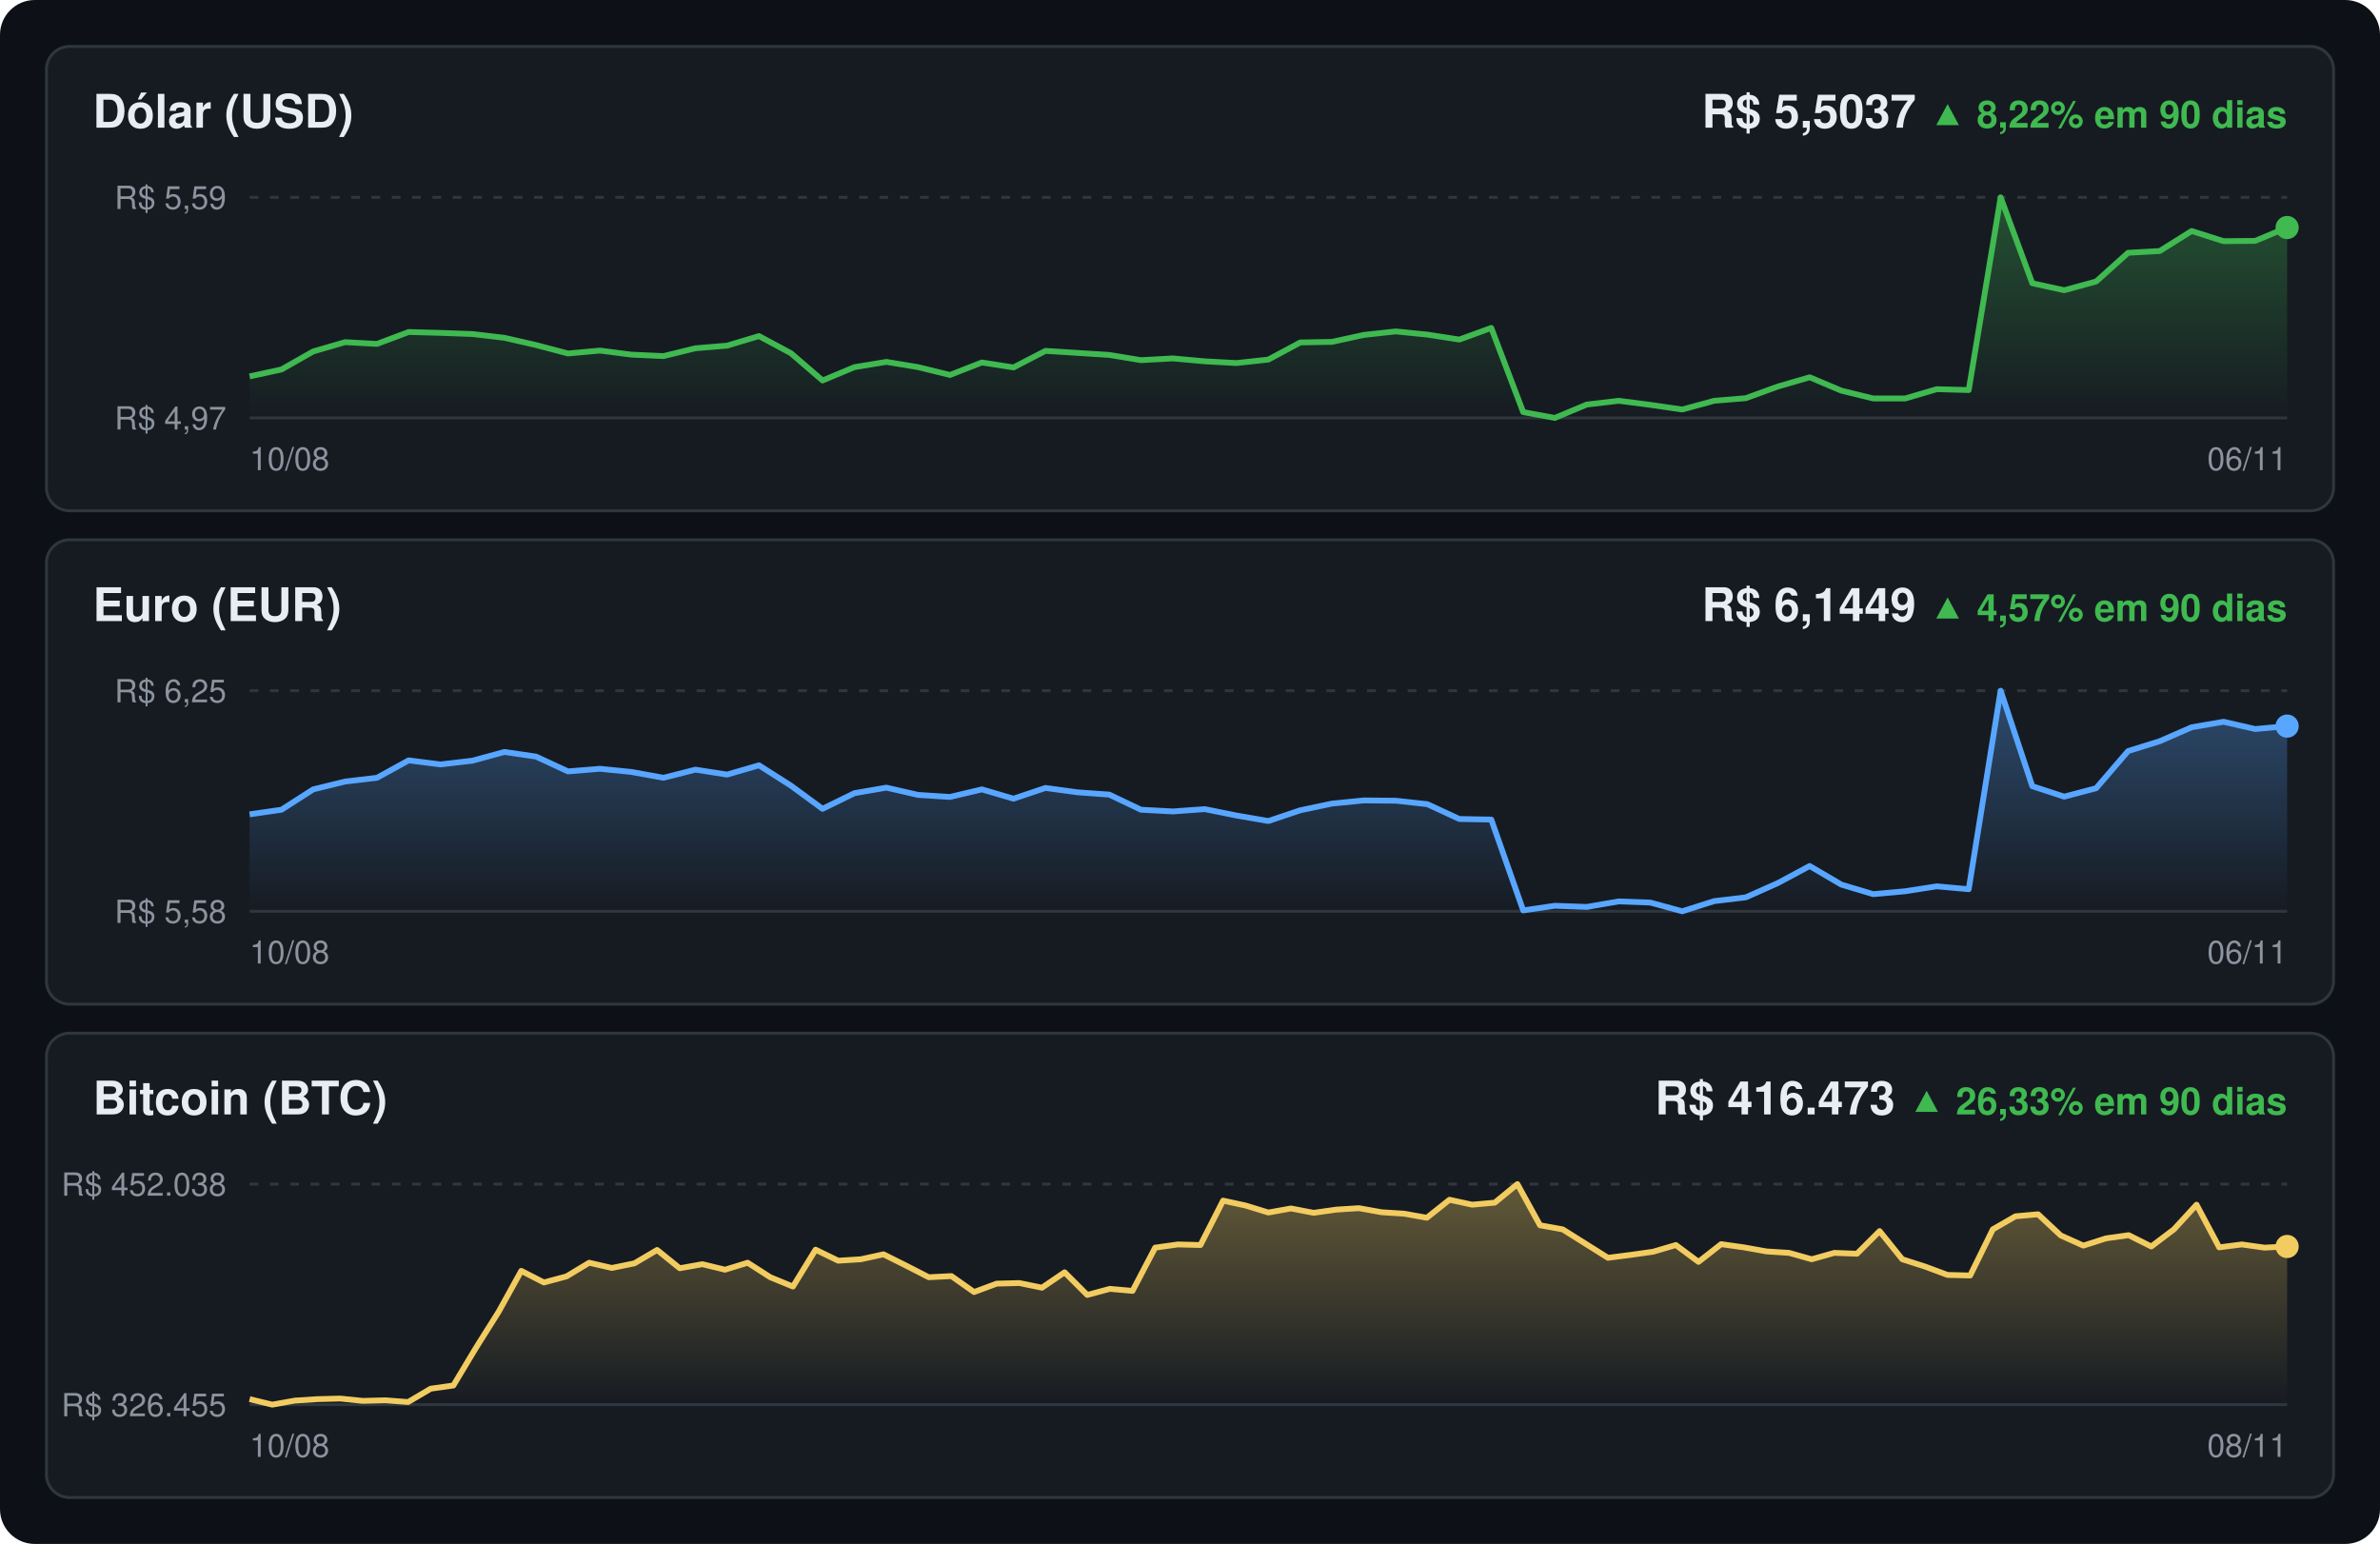
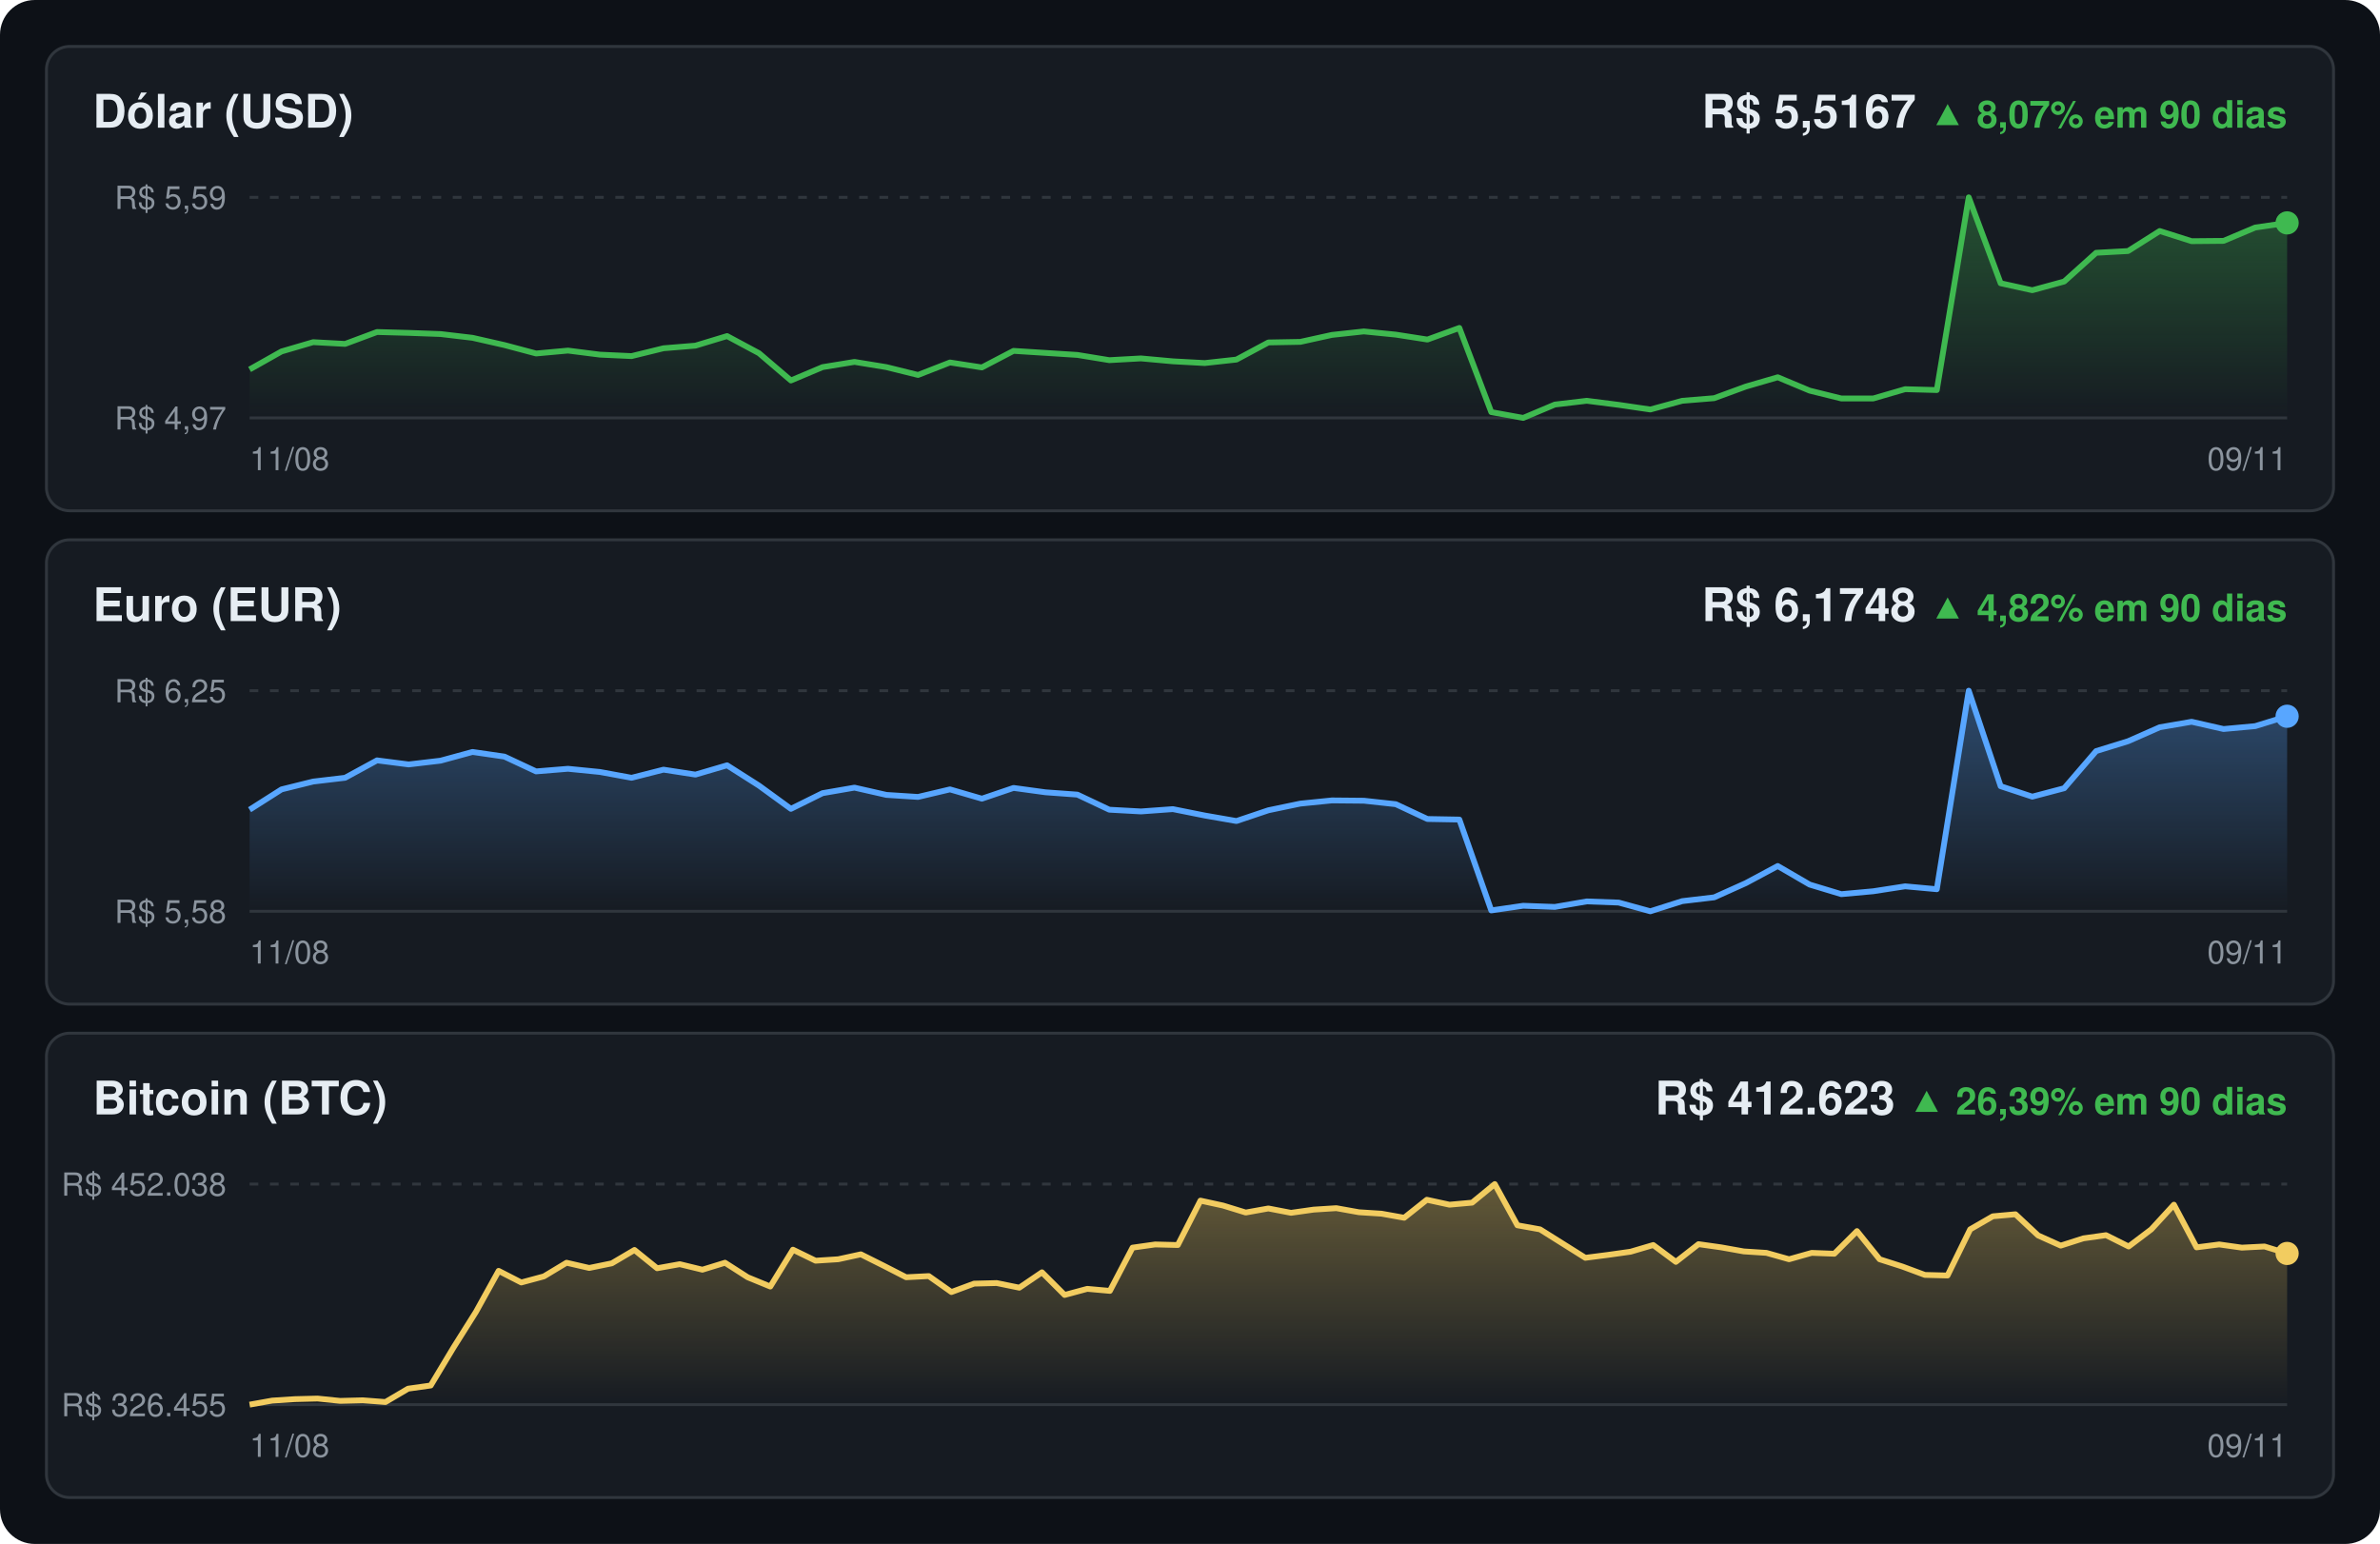
<svg xmlns="http://www.w3.org/2000/svg" viewBox="0 0 820 532" width="820" height="532">
  <defs>
    <linearGradient id="grad-usd" x1="0" y1="0" x2="0" y2="1">
      <stop offset="0" stop-color="#3fb950" stop-opacity=".35" />
      <stop offset="1" stop-color="#3fb950" stop-opacity="0" />
    </linearGradient>
    <linearGradient id="grad-eur" x1="0" y1="0" x2="0" y2="1">
      <stop offset="0" stop-color="#58a6ff" stop-opacity=".35" />
      <stop offset="1" stop-color="#58a6ff" stop-opacity="0" />
    </linearGradient>
    <linearGradient id="grad-btc" x1="0" y1="0" x2="0" y2="1">
      <stop offset="0" stop-color="#f2cc60" stop-opacity=".35" />
      <stop offset="1" stop-color="#f2cc60" stop-opacity="0" />
    </linearGradient>
  </defs>
  <style>
text{font-family:-apple-system,BlinkMacSystemFont,'Segoe UI',Helvetica,Arial,sans-serif;fill:#e6edf3}
.titulo{font-size:16px;font-weight:600}
.eixo{font-size:11px;fill:#8b949e}
</style>
  <rect width="820" height="532" rx="12" fill="#0d1117" />
  <g>
    <rect x="16" y="16" width="788" height="160" rx="8" fill="#161b22" stroke="#30363d" />
    <text x="32" y="44" class="titulo">Dólar (USD)</text>
-     <text x="788" y="44" class="titulo" text-anchor="end">R$ 5,5037
-     <tspan fill="#3fb950" font-size="13"> ▲ 8,22% em 90 dias</tspan>
+     <text x="788" y="44" class="titulo" text-anchor="end">R$ 5,5167
+     <tspan fill="#3fb950" font-size="13"> ▲ 8,07% em 90 dias</tspan>
    </text>
    <text x="78" y="72" class="eixo" text-anchor="end">R$ 5,59</text>
    <text x="78" y="148" class="eixo" text-anchor="end">R$ 4,97</text>
    <line x1="86" y1="68" x2="788" y2="68" stroke="#30363d" stroke-dasharray="3 4" />
    <line x1="86" y1="144" x2="788" y2="144" stroke="#30363d" />
-     <path d="M86.0,144 L86.0,129.7 L97.0,127.3 L107.9,121.1 L118.9,117.9 L129.9,118.5 L140.8,114.4 L151.8,114.7 L162.8,115.1 L173.8,116.4 L184.7,118.9 L195.7,121.8 L206.7,120.8 L217.6,122.2 L228.6,122.7 L239.6,120.0 L250.5,119.1 L261.5,115.8 L272.5,121.7 L283.4,131.1 L294.4,126.5 L305.4,124.7 L316.3,126.5 L327.3,129.2 L338.3,124.9 L349.2,126.6 L360.2,120.9 L371.2,121.6 L382.2,122.3 L393.1,124.1 L404.1,123.5 L415.1,124.5 L426.0,125.1 L437.0,123.9 L448.0,118.0 L458.9,117.8 L469.9,115.4 L480.9,114.2 L491.8,115.3 L502.8,117.0 L513.8,113.0 L524.8,142.0 L535.7,144.0 L546.7,139.4 L557.7,138.1 L568.6,139.5 L579.6,141.1 L590.6,138.1 L601.5,137.2 L612.5,133.2 L623.5,130.0 L634.4,134.6 L645.4,137.3 L656.4,137.3 L667.3,134.1 L678.3,134.4 L689.3,68.0 L700.2,97.6 L711.2,100.0 L722.2,97.0 L733.2,87.1 L744.1,86.5 L755.1,79.6 L766.1,83.1 L777.0,83.0 L788.0,78.4 L788.0,144 Z" fill="url(#grad-usd)" />
-     <polyline points="86.0,129.7 97.0,127.3 107.9,121.1 118.9,117.9 129.9,118.5 140.8,114.4 151.8,114.7 162.8,115.1 173.8,116.4 184.7,118.9 195.7,121.8 206.7,120.8 217.6,122.2 228.6,122.7 239.6,120.0 250.5,119.1 261.5,115.8 272.5,121.7 283.4,131.1 294.4,126.5 305.4,124.7 316.3,126.5 327.3,129.2 338.3,124.9 349.2,126.6 360.2,120.9 371.2,121.6 382.2,122.3 393.1,124.1 404.1,123.5 415.1,124.5 426.0,125.1 437.0,123.9 448.0,118.0 458.9,117.8 469.9,115.4 480.9,114.2 491.8,115.3 502.8,117.0 513.8,113.0 524.8,142.0 535.7,144.0 546.7,139.4 557.7,138.1 568.6,139.5 579.6,141.1 590.6,138.1 601.5,137.2 612.5,133.2 623.5,130.0 634.4,134.6 645.4,137.3 656.4,137.3 667.3,134.1 678.3,134.4 689.3,68.0 700.2,97.6 711.2,100.0 722.2,97.0 733.2,87.1 744.1,86.5 755.1,79.6 766.1,83.1 777.0,83.0 788.0,78.4" fill="none" stroke="#3fb950" stroke-width="2" stroke-linejoin="round" />
-     <circle cx="788.0" cy="78.4" r="4" fill="#3fb950">
+     <path d="M86.0,144 L86.0,127.3 L97.0,121.1 L107.9,117.9 L118.9,118.5 L129.9,114.4 L140.8,114.7 L151.8,115.1 L162.8,116.4 L173.8,118.9 L184.7,121.8 L195.7,120.8 L206.7,122.2 L217.6,122.7 L228.6,120.0 L239.6,119.1 L250.5,115.8 L261.5,121.7 L272.5,131.1 L283.4,126.5 L294.4,124.7 L305.4,126.5 L316.3,129.2 L327.3,124.9 L338.3,126.6 L349.2,120.9 L360.2,121.6 L371.2,122.3 L382.2,124.1 L393.1,123.5 L404.1,124.5 L415.1,125.1 L426.0,123.9 L437.0,118.0 L448.0,117.8 L458.9,115.4 L469.9,114.2 L480.9,115.3 L491.8,117.0 L502.8,113.0 L513.8,142.0 L524.8,144.0 L535.7,139.4 L546.7,138.1 L557.7,139.5 L568.6,141.1 L579.6,138.1 L590.6,137.2 L601.5,133.2 L612.5,130.0 L623.5,134.6 L634.4,137.3 L645.4,137.3 L656.4,134.1 L667.3,134.4 L678.3,68.0 L689.3,97.6 L700.2,100.0 L711.2,97.0 L722.2,87.1 L733.2,86.5 L744.1,79.6 L755.1,83.1 L766.1,83.0 L777.0,78.4 L788.0,76.8 L788.0,144 Z" fill="url(#grad-usd)" />
+     <polyline points="86.0,127.3 97.0,121.1 107.9,117.9 118.9,118.5 129.9,114.4 140.8,114.7 151.8,115.1 162.8,116.4 173.8,118.9 184.7,121.8 195.7,120.8 206.7,122.2 217.6,122.7 228.6,120.0 239.6,119.1 250.5,115.8 261.5,121.7 272.5,131.1 283.4,126.5 294.4,124.7 305.4,126.5 316.3,129.2 327.3,124.9 338.3,126.6 349.2,120.9 360.2,121.6 371.2,122.3 382.2,124.1 393.1,123.5 404.1,124.5 415.1,125.1 426.0,123.9 437.0,118.0 448.0,117.8 458.9,115.4 469.9,114.2 480.9,115.3 491.8,117.0 502.8,113.0 513.8,142.0 524.8,144.0 535.7,139.4 546.7,138.1 557.7,139.5 568.6,141.1 579.6,138.1 590.6,137.2 601.5,133.2 612.5,130.0 623.5,134.6 634.4,137.3 645.4,137.3 656.4,134.1 667.3,134.4 678.3,68.0 689.3,97.6 700.2,100.0 711.2,97.0 722.2,87.1 733.2,86.5 744.1,79.6 755.1,83.1 766.1,83.0 777.0,78.4 788.0,76.8" fill="none" stroke="#3fb950" stroke-width="2" stroke-linejoin="round" />
+     <circle cx="788.0" cy="76.8" r="4" fill="#3fb950">
      <animate attributeName="r" values="4;7;4" dur="2s" repeatCount="indefinite" />
    </circle>
-     <text x="86" y="162" class="eixo">10/08</text>
-     <text x="788" y="162" class="eixo" text-anchor="end">06/11</text>
+     <text x="86" y="162" class="eixo">11/08</text>
+     <text x="788" y="162" class="eixo" text-anchor="end">09/11</text>
  </g>
  <g>
    <rect x="16" y="186" width="788" height="160" rx="8" fill="#161b22" stroke="#30363d" />
    <text x="32" y="214" class="titulo">Euro (EUR)</text>
-     <text x="788" y="214" class="titulo" text-anchor="end">R$ 6,1449
-     <tspan fill="#3fb950" font-size="13"> ▲ 4,57% em 90 dias</tspan>
+     <text x="788" y="214" class="titulo" text-anchor="end">R$ 6,1748
+     <tspan fill="#3fb950" font-size="13"> ▲ 4,82% em 90 dias</tspan>
    </text>
    <text x="78" y="242" class="eixo" text-anchor="end">R$ 6,25</text>
    <text x="78" y="318" class="eixo" text-anchor="end">R$ 5,58</text>
    <line x1="86" y1="238" x2="788" y2="238" stroke="#30363d" stroke-dasharray="3 4" />
    <line x1="86" y1="314" x2="788" y2="314" stroke="#30363d" />
-     <path d="M86.0,314 L86.0,280.6 L97.0,279.0 L107.9,272.0 L118.9,269.3 L129.9,268.0 L140.8,262.0 L151.8,263.4 L162.8,262.1 L173.8,259.1 L184.7,260.7 L195.7,265.8 L206.7,264.9 L217.6,266.0 L228.6,268.0 L239.6,265.2 L250.5,266.9 L261.5,263.7 L272.5,270.7 L283.4,278.7 L294.4,273.3 L305.4,271.4 L316.3,273.9 L327.3,274.6 L338.3,272.0 L349.2,275.2 L360.2,271.5 L371.2,273.0 L382.2,273.8 L393.1,279.0 L404.1,279.6 L415.1,278.8 L426.0,281.0 L437.0,282.9 L448.0,279.2 L458.9,276.9 L469.9,275.8 L480.9,275.9 L491.8,277.1 L502.8,282.2 L513.8,282.4 L524.8,313.7 L535.7,312.1 L546.7,312.5 L557.7,310.6 L568.6,311.0 L579.6,314.0 L590.6,310.5 L601.5,309.2 L612.5,304.3 L623.5,298.4 L634.4,304.8 L645.4,308.1 L656.4,307.1 L667.3,305.4 L678.3,306.4 L689.3,238.0 L700.2,270.9 L711.2,274.5 L722.2,271.6 L733.2,258.8 L744.1,255.4 L755.1,250.6 L766.1,248.7 L777.0,251.2 L788.0,250.2 L788.0,314 Z" fill="url(#grad-eur)" />
-     <polyline points="86.0,280.6 97.0,279.0 107.9,272.0 118.9,269.3 129.9,268.0 140.8,262.0 151.8,263.4 162.8,262.1 173.8,259.1 184.7,260.7 195.7,265.8 206.7,264.9 217.6,266.0 228.6,268.0 239.6,265.2 250.5,266.9 261.5,263.7 272.5,270.7 283.4,278.7 294.4,273.3 305.4,271.4 316.3,273.9 327.3,274.6 338.3,272.0 349.2,275.2 360.2,271.5 371.2,273.0 382.2,273.8 393.1,279.0 404.1,279.6 415.1,278.8 426.0,281.0 437.0,282.9 448.0,279.2 458.9,276.9 469.9,275.8 480.9,275.9 491.8,277.1 502.8,282.2 513.8,282.4 524.8,313.7 535.7,312.1 546.7,312.5 557.7,310.6 568.6,311.0 579.6,314.0 590.6,310.5 601.5,309.2 612.5,304.3 623.5,298.4 634.4,304.8 645.4,308.1 656.4,307.1 667.3,305.4 678.3,306.4 689.3,238.0 700.2,270.9 711.2,274.5 722.2,271.6 733.2,258.8 744.1,255.4 755.1,250.6 766.1,248.7 777.0,251.2 788.0,250.2" fill="none" stroke="#58a6ff" stroke-width="2" stroke-linejoin="round" />
-     <circle cx="788.0" cy="250.2" r="4" fill="#58a6ff">
+     <path d="M86.0,314 L86.0,279.0 L97.0,272.0 L107.9,269.3 L118.9,268.0 L129.9,262.0 L140.8,263.4 L151.8,262.1 L162.8,259.1 L173.8,260.7 L184.7,265.8 L195.7,264.9 L206.7,266.0 L217.6,268.0 L228.6,265.2 L239.6,266.9 L250.5,263.7 L261.5,270.7 L272.5,278.7 L283.4,273.3 L294.4,271.4 L305.4,273.9 L316.3,274.6 L327.3,272.0 L338.3,275.2 L349.2,271.5 L360.2,273.0 L371.2,273.8 L382.2,279.0 L393.1,279.6 L404.1,278.8 L415.1,281.0 L426.0,282.9 L437.0,279.2 L448.0,276.9 L458.9,275.8 L469.9,275.9 L480.9,277.1 L491.8,282.2 L502.8,282.4 L513.8,313.7 L524.8,312.1 L535.7,312.5 L546.7,310.6 L557.7,311.0 L568.6,314.0 L579.6,310.5 L590.6,309.2 L601.5,304.3 L612.5,298.4 L623.5,304.8 L634.4,308.1 L645.4,307.1 L656.4,305.4 L667.3,306.4 L678.3,238.0 L689.3,270.9 L700.2,274.5 L711.2,271.6 L722.2,258.8 L733.2,255.4 L744.1,250.6 L755.1,248.7 L766.1,251.2 L777.0,250.2 L788.0,246.8 L788.0,314 Z" fill="url(#grad-eur)" />
+     <polyline points="86.0,279.0 97.0,272.0 107.9,269.3 118.9,268.0 129.9,262.0 140.8,263.4 151.8,262.1 162.8,259.1 173.8,260.7 184.7,265.8 195.7,264.9 206.7,266.0 217.6,268.0 228.6,265.2 239.6,266.9 250.5,263.7 261.5,270.7 272.5,278.7 283.4,273.3 294.4,271.4 305.4,273.9 316.3,274.6 327.3,272.0 338.3,275.2 349.2,271.5 360.2,273.0 371.2,273.8 382.2,279.0 393.1,279.6 404.1,278.8 415.1,281.0 426.0,282.9 437.0,279.2 448.0,276.9 458.9,275.8 469.9,275.9 480.9,277.1 491.8,282.2 502.8,282.4 513.8,313.7 524.8,312.1 535.7,312.5 546.7,310.6 557.7,311.0 568.6,314.0 579.6,310.5 590.6,309.2 601.5,304.3 612.5,298.4 623.5,304.8 634.4,308.1 645.4,307.1 656.4,305.4 667.3,306.4 678.3,238.0 689.3,270.9 700.2,274.5 711.2,271.6 722.2,258.8 733.2,255.4 744.1,250.6 755.1,248.7 766.1,251.2 777.0,250.2 788.0,246.8" fill="none" stroke="#58a6ff" stroke-width="2" stroke-linejoin="round" />
+     <circle cx="788.0" cy="246.8" r="4" fill="#58a6ff">
      <animate attributeName="r" values="4;7;4" dur="2s" repeatCount="indefinite" />
    </circle>
-     <text x="86" y="332" class="eixo">10/08</text>
-     <text x="788" y="332" class="eixo" text-anchor="end">06/11</text>
+     <text x="86" y="332" class="eixo">11/08</text>
+     <text x="788" y="332" class="eixo" text-anchor="end">09/11</text>
  </g>
  <g>
    <rect x="16" y="356" width="788" height="160" rx="8" fill="#161b22" stroke="#30363d" />
    <text x="32" y="384" class="titulo">Bitcoin (BTC)</text>
-     <text x="788" y="384" class="titulo" text-anchor="end">R$ 416.473
-     <tspan fill="#3fb950" font-size="13"> ▲ 26,33% em 90 dias</tspan>
+     <text x="788" y="384" class="titulo" text-anchor="end">R$ 412.623
+     <tspan fill="#3fb950" font-size="13"> ▲ 26,39% em 90 dias</tspan>
    </text>
    <text x="78" y="412" class="eixo" text-anchor="end">R$ 452.038</text>
    <text x="78" y="488" class="eixo" text-anchor="end">R$ 326.455</text>
    <line x1="86" y1="408" x2="788" y2="408" stroke="#30363d" stroke-dasharray="3 4" />
    <line x1="86" y1="484" x2="788" y2="484" stroke="#30363d" />
-     <path d="M86.0,484 L86.0,482.1 L93.8,484.0 L101.6,482.6 L109.4,482.1 L117.2,481.9 L125.0,482.7 L132.8,482.5 L140.6,483.1 L148.4,478.5 L156.2,477.4 L164.0,464.4 L171.8,452.0 L179.6,437.9 L187.4,441.9 L195.2,439.8 L203.0,435.1 L210.8,436.9 L218.6,435.3 L226.4,430.7 L234.2,437.0 L242.0,435.6 L249.8,437.5 L257.6,435.1 L265.4,440.1 L273.2,443.3 L281.0,430.6 L288.8,434.4 L296.6,433.9 L304.4,432.2 L312.2,436.1 L320.0,440.1 L327.8,439.7 L335.6,445.2 L343.4,442.3 L351.2,442.1 L359.0,443.7 L366.8,438.4 L374.6,446.2 L382.4,444.1 L390.2,444.8 L398.0,429.9 L405.8,428.8 L413.6,429.0 L421.4,413.7 L429.2,415.4 L437.0,417.8 L444.8,416.4 L452.6,417.9 L460.4,416.8 L468.2,416.3 L476.0,417.7 L483.8,418.2 L491.6,419.6 L499.4,413.4 L507.2,415.1 L515.0,414.4 L522.8,408.0 L530.6,422.2 L538.4,423.6 L546.2,428.5 L554.0,433.4 L561.8,432.4 L569.6,431.3 L577.4,429.0 L585.2,434.8 L593.0,428.7 L600.8,429.8 L608.6,431.2 L616.4,431.7 L624.2,433.9 L632.0,431.7 L639.8,432.0 L647.6,424.2 L655.4,433.9 L663.2,436.4 L671.0,439.3 L678.8,439.5 L686.6,423.6 L694.4,419.1 L702.2,418.4 L710.0,425.7 L717.8,429.2 L725.6,426.7 L733.4,425.6 L741.2,429.5 L749.0,423.6 L756.8,415.1 L764.6,429.8 L772.4,428.8 L780.2,429.9 L788.0,429.5 L788.0,484 Z" fill="url(#grad-btc)" />
-     <polyline points="86.0,482.1 93.8,484.0 101.6,482.6 109.4,482.1 117.2,481.9 125.0,482.7 132.8,482.5 140.6,483.1 148.4,478.5 156.2,477.4 164.0,464.4 171.8,452.0 179.6,437.9 187.4,441.9 195.2,439.8 203.0,435.1 210.8,436.9 218.6,435.3 226.4,430.7 234.2,437.0 242.0,435.6 249.8,437.5 257.6,435.1 265.4,440.1 273.2,443.3 281.0,430.6 288.8,434.4 296.6,433.9 304.4,432.2 312.2,436.1 320.0,440.1 327.8,439.7 335.6,445.2 343.4,442.3 351.2,442.1 359.0,443.7 366.8,438.4 374.6,446.2 382.4,444.1 390.2,444.8 398.0,429.9 405.8,428.8 413.6,429.0 421.4,413.7 429.2,415.4 437.0,417.8 444.8,416.4 452.6,417.9 460.4,416.8 468.2,416.3 476.0,417.7 483.8,418.2 491.6,419.6 499.4,413.4 507.2,415.1 515.0,414.4 522.8,408.0 530.6,422.2 538.4,423.6 546.2,428.5 554.0,433.4 561.8,432.4 569.6,431.3 577.4,429.0 585.2,434.8 593.0,428.7 600.8,429.8 608.6,431.2 616.4,431.7 624.2,433.9 632.0,431.7 639.8,432.0 647.6,424.2 655.4,433.9 663.2,436.4 671.0,439.3 678.8,439.5 686.6,423.6 694.4,419.1 702.2,418.4 710.0,425.7 717.8,429.2 725.6,426.7 733.4,425.6 741.2,429.5 749.0,423.6 756.8,415.1 764.6,429.8 772.4,428.8 780.2,429.9 788.0,429.5" fill="none" stroke="#f2cc60" stroke-width="2" stroke-linejoin="round" />
-     <circle cx="788.0" cy="429.5" r="4" fill="#f2cc60">
+     <path d="M86.0,484 L86.0,484.0 L93.8,482.6 L101.6,482.1 L109.4,481.9 L117.2,482.7 L125.0,482.5 L132.8,483.1 L140.6,478.5 L148.4,477.4 L156.2,464.4 L164.0,452.0 L171.8,437.9 L179.6,441.9 L187.4,439.8 L195.2,435.1 L203.0,436.9 L210.8,435.3 L218.6,430.7 L226.4,437.0 L234.2,435.6 L242.0,437.5 L249.8,435.1 L257.6,440.1 L265.4,443.3 L273.2,430.6 L281.0,434.4 L288.8,433.9 L296.6,432.2 L304.4,436.1 L312.2,440.1 L320.0,439.7 L327.8,445.2 L335.6,442.3 L343.4,442.1 L351.2,443.7 L359.0,438.4 L366.8,446.2 L374.6,444.1 L382.4,444.8 L390.2,429.9 L398.0,428.8 L405.8,429.0 L413.6,413.7 L421.4,415.4 L429.2,417.8 L437.0,416.4 L444.8,417.9 L452.6,416.8 L460.4,416.3 L468.2,417.7 L476.0,418.2 L483.8,419.6 L491.6,413.4 L499.4,415.1 L507.2,414.4 L515.0,408.0 L522.8,422.2 L530.6,423.6 L538.4,428.5 L546.2,433.4 L554.0,432.4 L561.8,431.3 L569.6,429.0 L577.4,434.8 L585.2,428.7 L593.0,429.8 L600.8,431.2 L608.6,431.7 L616.4,433.9 L624.2,431.7 L632.0,432.0 L639.8,424.2 L647.6,433.9 L655.4,436.4 L663.2,439.3 L671.0,439.5 L678.8,423.6 L686.6,419.1 L694.4,418.4 L702.2,425.7 L710.0,429.2 L717.8,426.7 L725.6,425.6 L733.4,429.5 L741.2,423.6 L749.0,415.1 L756.8,429.8 L764.6,428.8 L772.4,429.9 L780.2,429.5 L788.0,431.9 L788.0,484 Z" fill="url(#grad-btc)" />
+     <polyline points="86.0,484.0 93.8,482.6 101.6,482.1 109.4,481.9 117.2,482.7 125.0,482.5 132.8,483.1 140.6,478.5 148.4,477.4 156.2,464.4 164.0,452.0 171.8,437.9 179.6,441.9 187.4,439.8 195.2,435.1 203.0,436.9 210.8,435.3 218.6,430.7 226.4,437.0 234.2,435.6 242.0,437.5 249.8,435.1 257.6,440.1 265.4,443.3 273.2,430.6 281.0,434.4 288.8,433.9 296.6,432.2 304.4,436.1 312.2,440.1 320.0,439.7 327.8,445.2 335.6,442.3 343.4,442.1 351.2,443.7 359.0,438.4 366.8,446.2 374.6,444.1 382.4,444.8 390.2,429.9 398.0,428.8 405.8,429.0 413.6,413.7 421.4,415.4 429.2,417.8 437.0,416.4 444.8,417.9 452.6,416.8 460.4,416.3 468.2,417.7 476.0,418.2 483.8,419.6 491.6,413.4 499.4,415.1 507.2,414.4 515.0,408.0 522.8,422.2 530.6,423.6 538.4,428.5 546.2,433.4 554.0,432.4 561.8,431.3 569.6,429.0 577.4,434.8 585.2,428.7 593.0,429.8 600.8,431.2 608.6,431.7 616.4,433.9 624.2,431.7 632.0,432.0 639.8,424.2 647.6,433.9 655.4,436.4 663.2,439.3 671.0,439.5 678.8,423.6 686.6,419.1 694.4,418.4 702.2,425.7 710.0,429.2 717.8,426.7 725.6,425.6 733.4,429.5 741.2,423.6 749.0,415.1 756.8,429.8 764.6,428.8 772.4,429.9 780.2,429.5 788.0,431.9" fill="none" stroke="#f2cc60" stroke-width="2" stroke-linejoin="round" />
+     <circle cx="788.0" cy="431.9" r="4" fill="#f2cc60">
      <animate attributeName="r" values="4;7;4" dur="2s" repeatCount="indefinite" />
    </circle>
-     <text x="86" y="502" class="eixo">10/08</text>
-     <text x="788" y="502" class="eixo" text-anchor="end">08/11</text>
+     <text x="86" y="502" class="eixo">11/08</text>
+     <text x="788" y="502" class="eixo" text-anchor="end">09/11</text>
  </g>
</svg>
